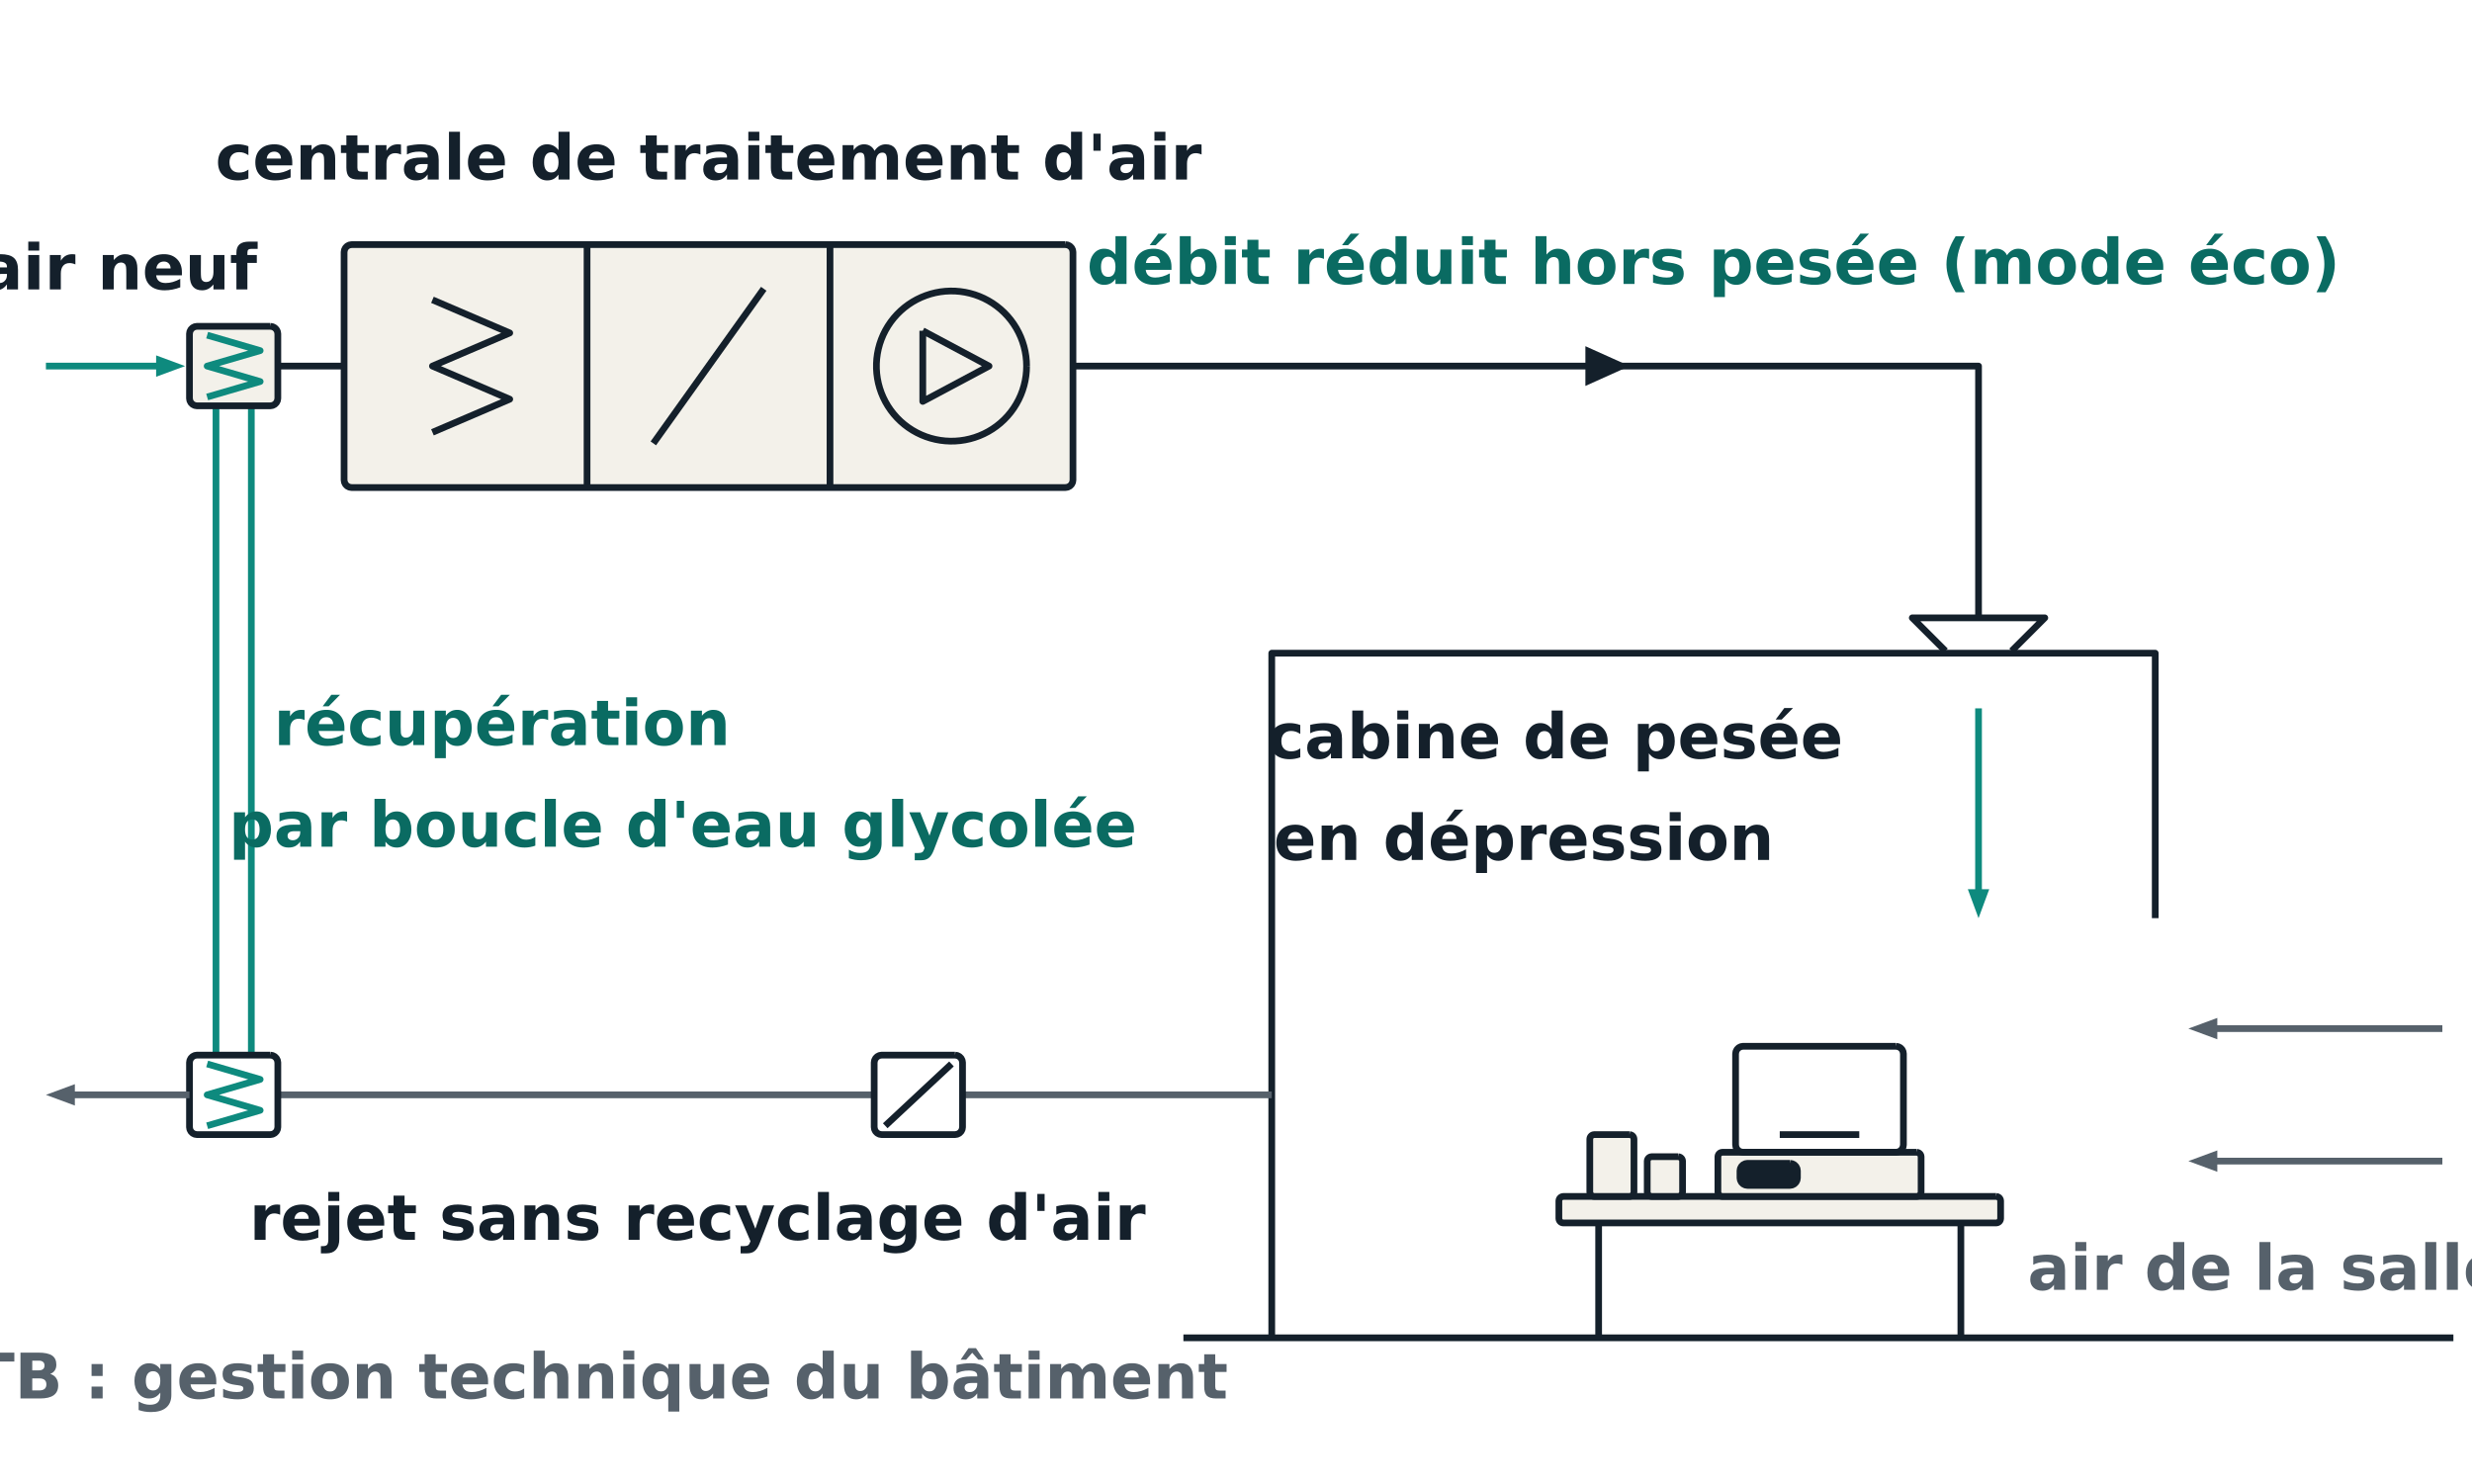
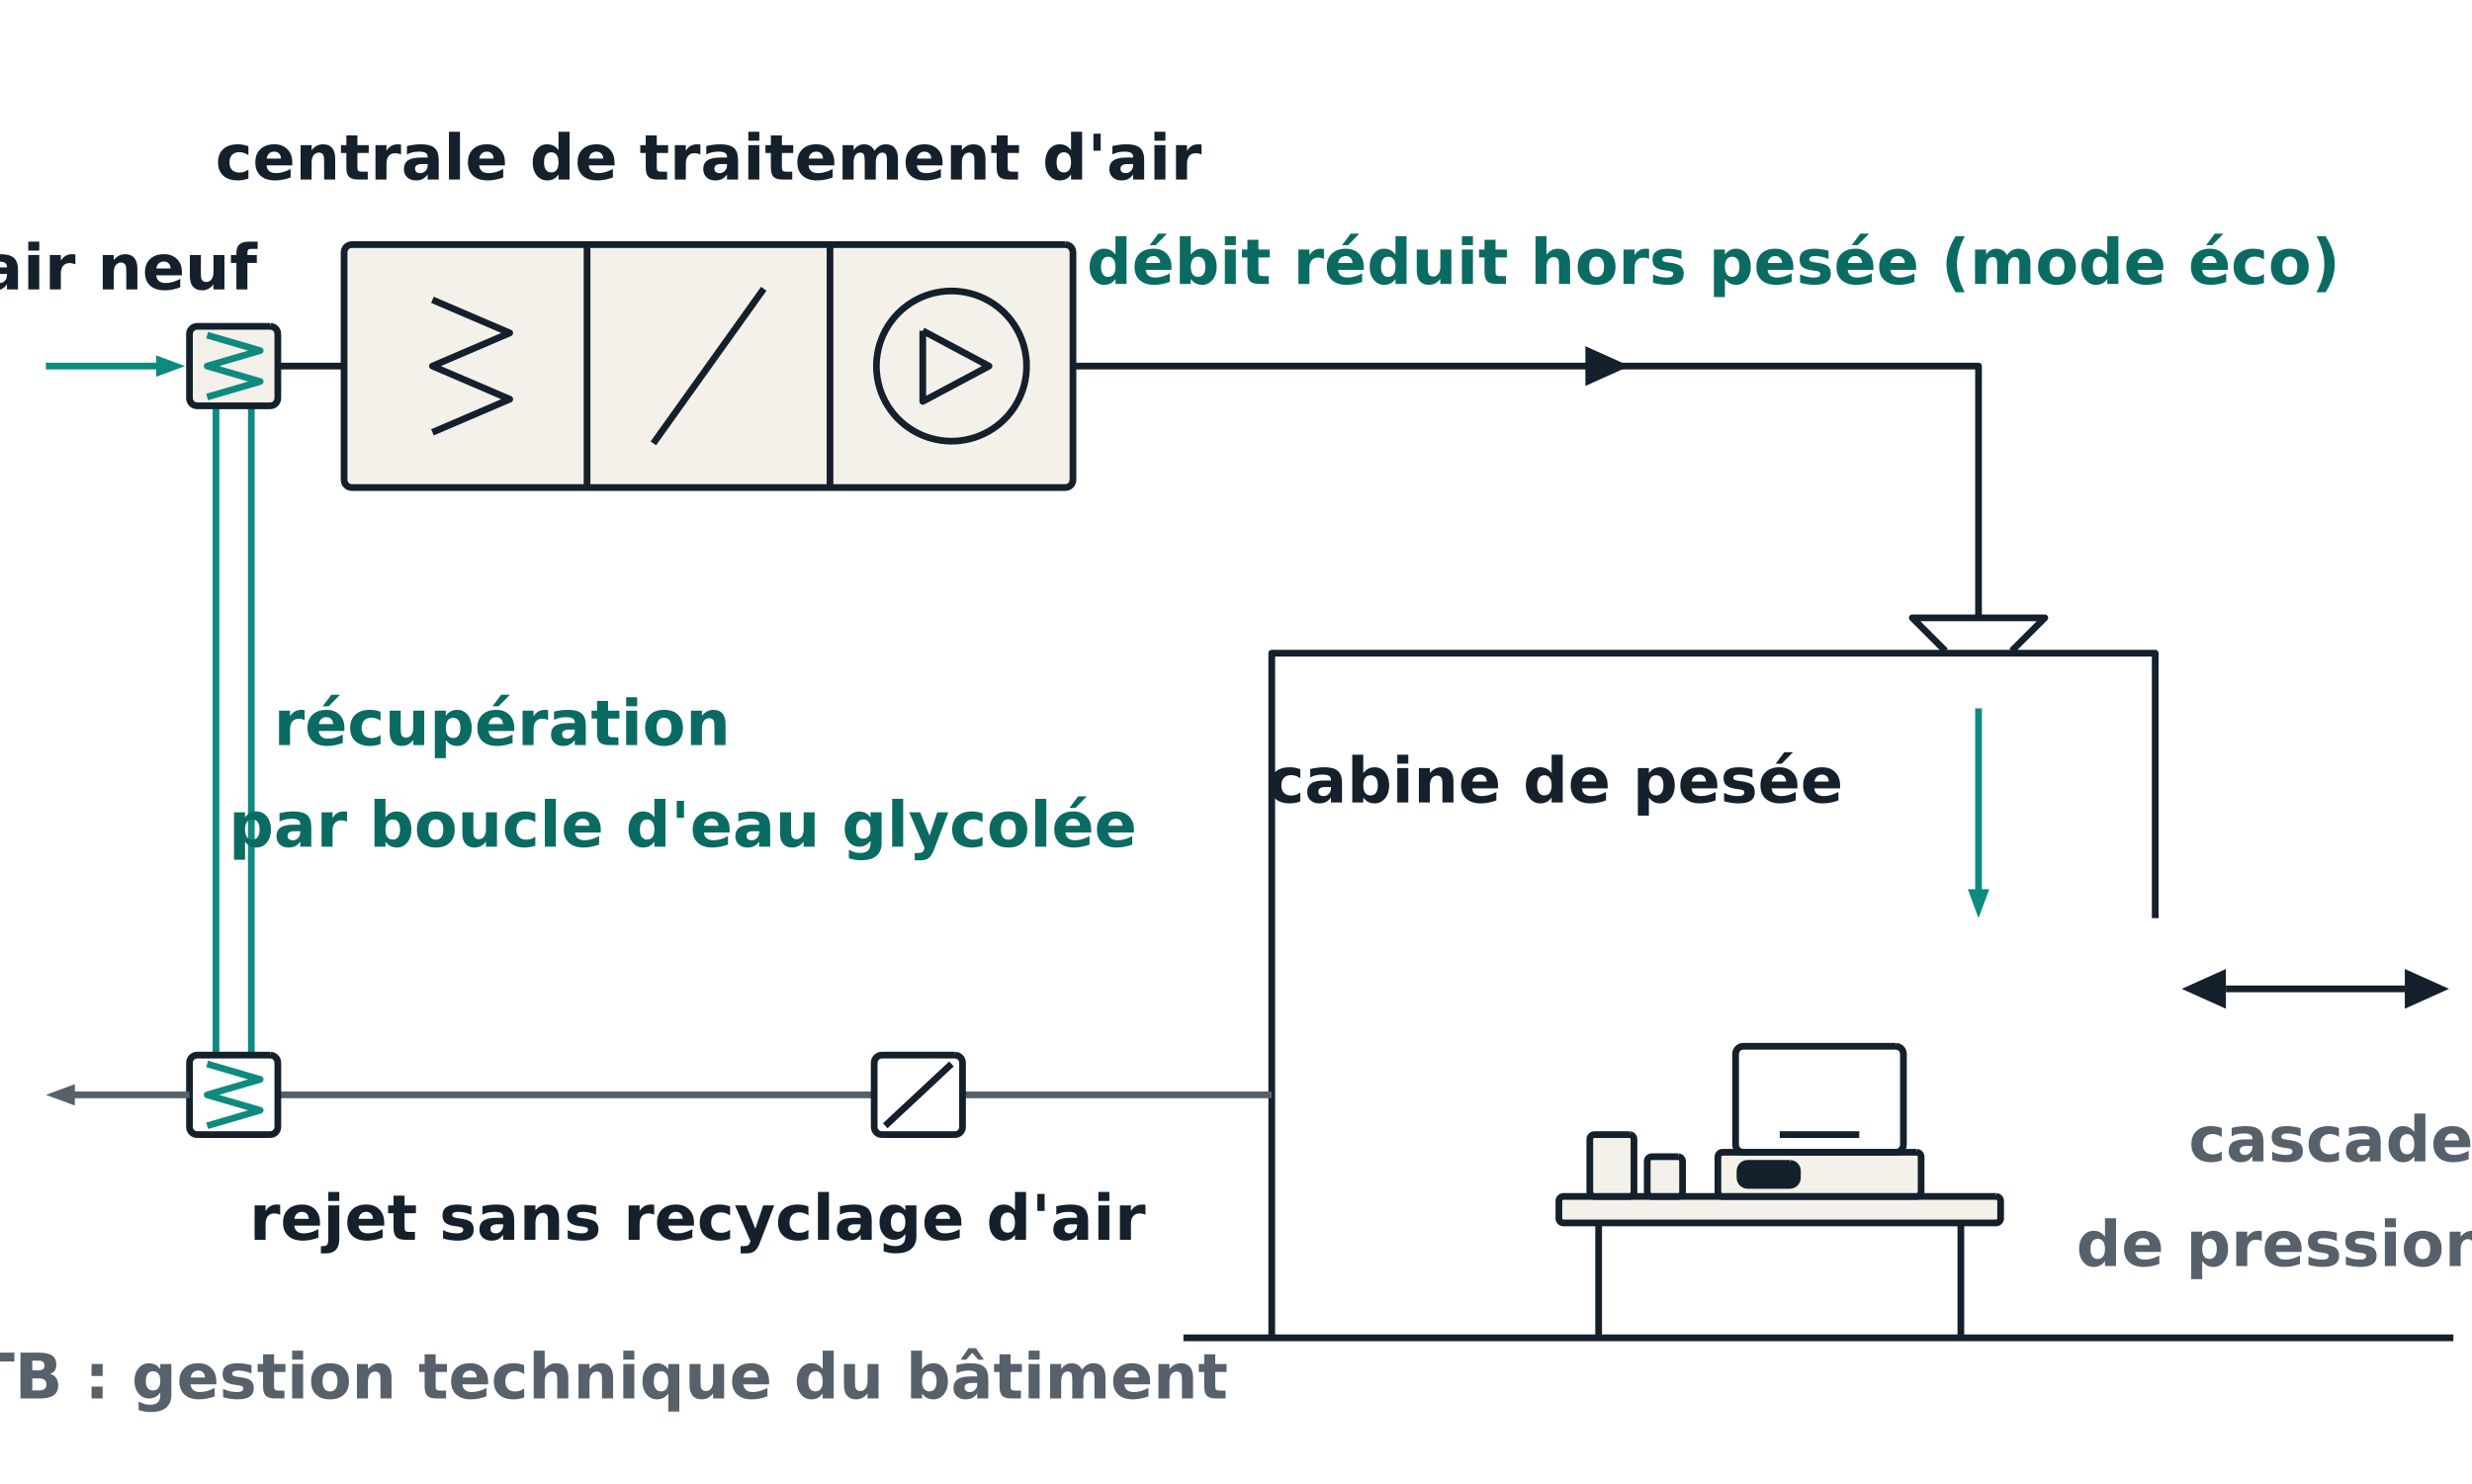
- <svg xmlns="http://www.w3.org/2000/svg" viewBox="0 0 1100 660" class="tf-figure" width="1100" height="660" style="aspect-ratio: 1100 / 660" data-viewbox="0 0 1100 660" data-min-text="28" data-slot="1100x660" preserveAspectRatio="xMinYMin meet" role="img" aria-label="Schéma de principe : l'air neuf passe par une batterie de récupération puis par la centrale de traitement d'air, qui le souffle par le haut dans la cabine de pesée. En mode éco, le débit est réduit hors pesée. La cabine est en dépression et l'air de la salle entre par sa façade ouverte. L'air extrait est filtré, passe par la seconde batterie de la boucle d'eau glycolée puis est rejeté dehors sans recyclage.">
+ <svg xmlns="http://www.w3.org/2000/svg" viewBox="0 0 1100 660" class="tf-figure" width="1100" height="660" style="aspect-ratio: 1100 / 660" data-viewbox="0 0 1100 660" data-min-text="28" data-slot="1100x660" preserveAspectRatio="xMinYMin meet" role="img" aria-label="Schéma de principe : l'air neuf passe par une batterie de récupération puis par la centrale de traitement d'air, qui le souffle par le haut dans la cabine de pesée. En mode éco, le débit est réduit hors pesée. Une cascade de pression est maintenue entre la cabine et la salle. L'air extrait est filtré, passe par la seconde batterie de la boucle d'eau glycolée puis est rejeté dehors sans recyclage.">
  <defs>
    <style type="text/css">.tf-figure *{stroke-linejoin: round; stroke-linecap: butt}</style>
  </defs>
  <g id="tf-ahu-booth-figure_1">
    <g id="tf-ahu-booth-patch_1">
      <path d="M 0 660  L 1100 660  L 1100 0  L 0 0  L 0 660  z " style="fill: none; opacity: 0" />
    </g>
    <g id="tf-ahu-booth-axes_1">
      <g id="tf-ahu-booth-tf-line--0" class="tf-line">
        <path d="M 123.631 162.918  L 153.116 162.918  " clip-path="url(#tf-ahu-booth-peeeca20f9a)" style="fill: none; stroke: var(--ink, #14202B); stroke-width: 2.987" />
      </g>
      <g id="tf-ahu-booth-tf-polyline--1" class="tf-polyline">
        <path d="M 477.452 162.918  L 880.416 162.918  L 880.416 274.961  " clip-path="url(#tf-ahu-booth-peeeca20f9a)" style="fill: none; stroke: var(--ink, #14202B); stroke-width: 2.987" />
      </g>
      <g id="tf-ahu-booth-tf-polyline--2" class="tf-polyline">
        <path d="M 865.673 289.704  L 850.931 274.961  L 909.901 274.961  L 895.158 289.704  " clip-path="url(#tf-ahu-booth-peeeca20f9a)" style="fill: none; stroke: var(--ink, #14202B); stroke-width: 2.987" />
      </g>
      <g id="tf-ahu-booth-tf-polyline--3" class="tf-polyline">
        <path d="M 959.043 408.627  L 959.043 290.687  L 565.908 290.687  L 565.908 595.366  " clip-path="url(#tf-ahu-booth-peeeca20f9a)" style="fill: none; stroke: var(--ink, #14202B); stroke-width: 2.987" />
      </g>
      <g id="tf-ahu-booth-tf-line--4" class="tf-line">
        <path d="M 526.594 595.366  L 1091.726 595.366  " clip-path="url(#tf-ahu-booth-peeeca20f9a)" style="fill: none; stroke: var(--ink, #14202B); stroke-width: 2.987" />
      </g>
      <g id="tf-ahu-booth-tf-line--5" class="tf-line">
        <path d="M 711.368 595.366  L 711.368 544.259  " clip-path="url(#tf-ahu-booth-peeeca20f9a)" style="fill: none; stroke: var(--ink, #14202B); stroke-width: 2.987" />
      </g>
      <g id="tf-ahu-booth-tf-line--6" class="tf-line">
        <path d="M 872.553 595.366  L 872.553 544.259  " clip-path="url(#tf-ahu-booth-peeeca20f9a)" style="fill: none; stroke: var(--ink, #14202B); stroke-width: 2.987" />
      </g>
      <g id="tf-ahu-booth-tf-line--7" class="tf-line">
        <path d="M 791.96 504.945  L 827.343 504.945  " clip-path="url(#tf-ahu-booth-peeeca20f9a)" style="fill: none; stroke: var(--ink, #14202B); stroke-width: 2.987" />
      </g>
      <g id="tf-ahu-booth-tf-line--8" class="tf-line">
        <path d="M 565.908 487.254  L 428.311 487.254  " clip-path="url(#tf-ahu-booth-peeeca20f9a)" style="fill: none; stroke: var(--muted, #56616B); stroke-width: 2.987" />
      </g>
      <g id="tf-ahu-booth-tf-line--9" class="tf-line">
        <path d="M 388.997 487.254  L 123.631 487.254  " clip-path="url(#tf-ahu-booth-peeeca20f9a)" style="fill: none; stroke: var(--muted, #56616B); stroke-width: 2.987" />
      </g>
      <g id="tf-ahu-booth-tf-line--10" class="tf-line">
        <path d="M 96.112 180.609  L 96.112 469.563  " clip-path="url(#tf-ahu-booth-peeeca20f9a)" style="fill: none; stroke: var(--accent, #0E8A7E); stroke-width: 2.987" />
      </g>
      <g id="tf-ahu-booth-tf-line--11" class="tf-line">
        <path d="M 111.837 180.609  L 111.837 469.563  " clip-path="url(#tf-ahu-booth-peeeca20f9a)" style="fill: none; stroke: var(--accent, #0E8A7E); stroke-width: 2.987" />
      </g>
-       <g id="tf-ahu-booth-tf-box--12" class="tf-box">
+       <g id="tf-ahu-booth-tf-line--12" class="tf-line">
+         <path d="M 990.494 440.078  L 1070.103 440.078  " clip-path="url(#tf-ahu-booth-peeeca20f9a)" style="fill: none; stroke: var(--ink, #14202B); stroke-width: 2.987" />
+       </g>
+       <g id="tf-ahu-booth-tf-box--13" class="tf-box">
        <path d="M 120.271 145.227  L 121.309 145.391  L 122.246 145.868  L 122.989 146.612  L 123.467 147.548  L 123.631 148.587  L 123.631 177.249  L 123.467 178.287  L 122.989 179.224  L 122.246 179.967  L 121.309 180.444  L 120.271 180.609  L 87.678 180.609  L 86.639 180.444  L 85.703 179.967  L 84.959 179.224  L 84.482 178.287  L 84.318 177.249  L 84.318 148.587  L 84.482 147.548  L 84.959 146.612  L 85.703 145.868  L 86.639 145.391  L 87.678 145.227  z " clip-path="url(#tf-ahu-booth-peeeca20f9a)" style="fill: var(--slide-bg, #F3F1EA)" />
      </g>
-       <g id="tf-ahu-booth-tf-box--13" class="tf-box">
+       <g id="tf-ahu-booth-tf-box--14" class="tf-box">
        <path d="M 120.271 145.227  L 121.309 145.391  L 122.246 145.868  L 122.989 146.612  L 123.467 147.548  L 123.631 148.587  L 123.631 177.249  L 123.467 178.287  L 122.989 179.224  L 122.246 179.967  L 121.309 180.444  L 120.271 180.609  L 87.678 180.609  L 86.639 180.444  L 85.703 179.967  L 84.959 179.224  L 84.482 178.287  L 84.318 177.249  L 84.318 148.587  L 84.482 147.548  L 84.959 146.612  L 85.703 145.868  L 86.639 145.391  L 87.678 145.227  L 120.271 145.227  " clip-path="url(#tf-ahu-booth-peeeca20f9a)" style="fill: none; stroke: var(--ink, #14202B); stroke-width: 2.987" />
      </g>
-       <g id="tf-ahu-booth-tf-box--14" class="tf-box">
+       <g id="tf-ahu-booth-tf-box--15" class="tf-box">
        <path d="M 474.092 108.862  L 475.131 109.026  L 476.067 109.503  L 476.811 110.247  L 477.288 111.183  L 477.452 112.222  L 477.452 213.614  L 477.288 214.652  L 476.811 215.589  L 476.067 216.332  L 475.131 216.809  L 474.092 216.974  L 156.476 216.974  L 155.438 216.809  L 154.501 216.332  L 153.758 215.589  L 153.281 214.652  L 153.116 213.614  L 153.116 112.222  L 153.281 111.183  L 153.758 110.247  L 154.501 109.503  L 155.438 109.026  L 156.476 108.862  z " clip-path="url(#tf-ahu-booth-peeeca20f9a)" style="fill: var(--slide-bg, #F3F1EA)" />
      </g>
-       <g id="tf-ahu-booth-tf-box--15" class="tf-box">
+       <g id="tf-ahu-booth-tf-box--16" class="tf-box">
        <path d="M 474.092 108.862  L 475.131 109.026  L 476.067 109.503  L 476.811 110.247  L 477.288 111.183  L 477.452 112.222  L 477.452 213.614  L 477.288 214.652  L 476.811 215.589  L 476.067 216.332  L 475.131 216.809  L 474.092 216.974  L 156.476 216.974  L 155.438 216.809  L 154.501 216.332  L 153.758 215.589  L 153.281 214.652  L 153.116 213.614  L 153.116 112.222  L 153.281 111.183  L 153.758 110.247  L 154.501 109.503  L 155.438 109.026  L 156.476 108.862  L 474.092 108.862  " clip-path="url(#tf-ahu-booth-peeeca20f9a)" style="fill: none; stroke: var(--ink, #14202B); stroke-width: 2.987" />
      </g>
-       <g id="tf-ahu-booth-tf-box--16" class="tf-box">
+       <g id="tf-ahu-booth-tf-box--17" class="tf-box">
        <path d="M 888.244 532.464  L 888.862 532.562  L 889.42 532.846  L 889.862 533.289  L 890.146 533.846  L 890.244 534.464  L 890.244 542.259  L 890.146 542.877  L 889.862 543.434  L 889.42 543.877  L 888.862 544.161  L 888.244 544.259  L 695.677 544.259  L 695.059 544.161  L 694.501 543.877  L 694.059 543.434  L 693.775 542.877  L 693.677 542.259  L 693.677 534.464  L 693.775 533.846  L 694.059 533.289  L 694.501 532.846  L 695.059 532.562  L 695.677 532.464  z " clip-path="url(#tf-ahu-booth-peeeca20f9a)" style="fill: var(--slide-bg, #F3F1EA)" />
      </g>
-       <g id="tf-ahu-booth-tf-box--17" class="tf-box">
+       <g id="tf-ahu-booth-tf-box--18" class="tf-box">
        <path d="M 888.244 532.464  L 888.862 532.562  L 889.42 532.846  L 889.862 533.289  L 890.146 533.846  L 890.244 534.464  L 890.244 542.259  L 890.146 542.877  L 889.862 543.434  L 889.42 543.877  L 888.862 544.161  L 888.244 544.259  L 695.677 544.259  L 695.059 544.161  L 694.501 543.877  L 694.059 543.434  L 693.775 542.877  L 693.677 542.259  L 693.677 534.464  L 693.775 533.846  L 694.059 533.289  L 694.501 532.846  L 695.059 532.562  L 695.677 532.464  L 888.244 532.464  " clip-path="url(#tf-ahu-booth-peeeca20f9a)" style="fill: none; stroke: var(--ink, #14202B); stroke-width: 2.987" />
      </g>
-       <g id="tf-ahu-booth-tf-box--18" class="tf-box">
+       <g id="tf-ahu-booth-tf-box--19" class="tf-box">
        <path d="M 852.862 512.808  L 853.48 512.906  L 854.038 513.19  L 854.48 513.632  L 854.764 514.19  L 854.862 514.808  L 854.862 530.464  L 854.764 531.083  L 854.48 531.64  L 854.038 532.083  L 853.48 532.367  L 852.862 532.464  L 766.441 532.464  L 765.823 532.367  L 765.265 532.083  L 764.823 531.64  L 764.539 531.083  L 764.441 530.464  L 764.441 514.808  L 764.539 514.19  L 764.823 513.632  L 765.265 513.19  L 765.823 512.906  L 766.441 512.808  z " clip-path="url(#tf-ahu-booth-peeeca20f9a)" style="fill: var(--slide-bg, #F3F1EA)" />
      </g>
-       <g id="tf-ahu-booth-tf-box--19" class="tf-box">
+       <g id="tf-ahu-booth-tf-box--20" class="tf-box">
        <path d="M 852.862 512.808  L 853.48 512.906  L 854.038 513.19  L 854.48 513.632  L 854.764 514.19  L 854.862 514.808  L 854.862 530.464  L 854.764 531.083  L 854.48 531.64  L 854.038 532.083  L 853.48 532.367  L 852.862 532.464  L 766.441 532.464  L 765.823 532.367  L 765.265 532.083  L 764.823 531.64  L 764.539 531.083  L 764.441 530.464  L 764.441 514.808  L 764.539 514.19  L 764.823 513.632  L 765.265 513.19  L 765.823 512.906  L 766.441 512.808  L 852.862 512.808  " clip-path="url(#tf-ahu-booth-peeeca20f9a)" style="fill: none; stroke: var(--ink, #14202B); stroke-width: 2.987" />
      </g>
-       <g id="tf-ahu-booth-tf-box--20" class="tf-box">
+       <g id="tf-ahu-booth-tf-box--21" class="tf-box">
        <path d="M 843.639 465.632  L 844.678 465.796  L 845.614 466.273  L 846.358 467.017  L 846.835 467.953  L 846.999 468.992  L 846.999 509.448  L 846.835 510.486  L 846.358 511.423  L 845.614 512.166  L 844.678 512.643  L 843.639 512.808  L 775.664 512.808  L 774.625 512.643  L 773.689 512.166  L 772.945 511.423  L 772.468 510.486  L 772.304 509.448  L 772.304 468.992  L 772.468 467.953  L 772.945 467.017  L 773.689 466.273  L 774.625 465.796  L 775.664 465.632  L 843.639 465.632  " clip-path="url(#tf-ahu-booth-peeeca20f9a)" style="fill: none; stroke: var(--ink, #14202B); stroke-width: 2.987" />
      </g>
-       <g id="tf-ahu-booth-tf-box--21" class="tf-box">
+       <g id="tf-ahu-booth-tf-box--22" class="tf-box">
        <path d="M 725.093 504.945  L 725.711 505.043  L 726.269 505.327  L 726.711 505.769  L 726.995 506.327  L 727.093 506.945  L 727.093 530.464  L 726.995 531.083  L 726.711 531.64  L 726.269 532.083  L 725.711 532.367  L 725.093 532.464  L 709.436 532.464  L 708.818 532.367  L 708.261 532.083  L 707.818 531.64  L 707.534 531.083  L 707.436 530.464  L 707.436 506.945  L 707.534 506.327  L 707.818 505.769  L 708.261 505.327  L 708.818 505.043  L 709.436 504.945  z " clip-path="url(#tf-ahu-booth-peeeca20f9a)" style="fill: var(--slide-bg, #F3F1EA)" />
      </g>
-       <g id="tf-ahu-booth-tf-box--22" class="tf-box">
+       <g id="tf-ahu-booth-tf-box--23" class="tf-box">
        <path d="M 725.093 504.945  L 725.711 505.043  L 726.269 505.327  L 726.711 505.769  L 726.995 506.327  L 727.093 506.945  L 727.093 530.464  L 726.995 531.083  L 726.711 531.64  L 726.269 532.083  L 725.711 532.367  L 725.093 532.464  L 709.436 532.464  L 708.818 532.367  L 708.261 532.083  L 707.818 531.64  L 707.534 531.083  L 707.436 530.464  L 707.436 506.945  L 707.534 506.327  L 707.818 505.769  L 708.261 505.327  L 708.818 505.043  L 709.436 504.945  L 725.093 504.945  " clip-path="url(#tf-ahu-booth-peeeca20f9a)" style="fill: none; stroke: var(--ink, #14202B); stroke-width: 2.987" />
      </g>
-       <g id="tf-ahu-booth-tf-box--23" class="tf-box">
+       <g id="tf-ahu-booth-tf-box--24" class="tf-box">
        <path d="M 746.716 514.773  L 747.334 514.871  L 747.891 515.155  L 748.334 515.598  L 748.618 516.155  L 748.716 516.773  L 748.716 530.464  L 748.618 531.083  L 748.334 531.64  L 747.891 532.083  L 747.334 532.367  L 746.716 532.464  L 734.99 532.464  L 734.372 532.367  L 733.815 532.083  L 733.372 531.64  L 733.088 531.083  L 732.99 530.464  L 732.99 516.773  L 733.088 516.155  L 733.372 515.598  L 733.815 515.155  L 734.372 514.871  L 734.99 514.773  z " clip-path="url(#tf-ahu-booth-peeeca20f9a)" style="fill: var(--slide-bg, #F3F1EA)" />
      </g>
-       <g id="tf-ahu-booth-tf-box--24" class="tf-box">
+       <g id="tf-ahu-booth-tf-box--25" class="tf-box">
        <path d="M 746.716 514.773  L 747.334 514.871  L 747.891 515.155  L 748.334 515.598  L 748.618 516.155  L 748.716 516.773  L 748.716 530.464  L 748.618 531.083  L 748.334 531.64  L 747.891 532.083  L 747.334 532.367  L 746.716 532.464  L 734.99 532.464  L 734.372 532.367  L 733.815 532.083  L 733.372 531.64  L 733.088 531.083  L 732.99 530.464  L 732.99 516.773  L 733.088 516.155  L 733.372 515.598  L 733.815 515.155  L 734.372 514.871  L 734.99 514.773  L 746.716 514.773  " clip-path="url(#tf-ahu-booth-peeeca20f9a)" style="fill: none; stroke: var(--ink, #14202B); stroke-width: 2.987" />
      </g>
-       <g id="tf-ahu-booth-tf-box--25" class="tf-box">
+       <g id="tf-ahu-booth-tf-box--26" class="tf-box">
        <path d="M 424.951 469.563  L 425.989 469.727  L 426.926 470.205  L 427.669 470.948  L 428.146 471.885  L 428.311 472.923  L 428.311 501.585  L 428.146 502.623  L 427.669 503.56  L 426.926 504.303  L 425.989 504.781  L 424.951 504.945  L 392.357 504.945  L 391.319 504.781  L 390.382 504.303  L 389.639 503.56  L 389.162 502.623  L 388.997 501.585  L 388.997 472.923  L 389.162 471.885  L 389.639 470.948  L 390.382 470.205  L 391.319 469.727  L 392.357 469.563  L 424.951 469.563  " clip-path="url(#tf-ahu-booth-peeeca20f9a)" style="fill: none; stroke: var(--ink, #14202B); stroke-width: 2.987" />
      </g>
-       <g id="tf-ahu-booth-tf-box--26" class="tf-box">
+       <g id="tf-ahu-booth-tf-box--27" class="tf-box">
        <path d="M 120.271 469.563  L 121.309 469.727  L 122.246 470.205  L 122.989 470.948  L 123.467 471.885  L 123.631 472.923  L 123.631 501.585  L 123.467 502.623  L 122.989 503.56  L 122.246 504.303  L 121.309 504.781  L 120.271 504.945  L 87.678 504.945  L 86.639 504.781  L 85.703 504.303  L 84.959 503.56  L 84.482 502.623  L 84.318 501.585  L 84.318 472.923  L 84.482 471.885  L 84.959 470.948  L 85.703 470.205  L 86.639 469.727  L 87.678 469.563  L 120.271 469.563  " clip-path="url(#tf-ahu-booth-peeeca20f9a)" style="fill: none; stroke: var(--ink, #14202B); stroke-width: 2.987" />
      </g>
-       <g id="tf-ahu-booth-tf-arrow--27" class="tf-arrow">
+       <g id="tf-ahu-booth-tf-arrow--28" class="tf-arrow">
        <path d="M 20.433 162.918  L 70.76 162.918  " clip-path="url(#tf-ahu-booth-peeeca20f9a)" style="fill: none; stroke: var(--accent, #0E8A7E); stroke-width: 2.987" />
      </g>
-       <g id="tf-ahu-booth-tf-arrow--28" class="tf-arrow">
+       <g id="tf-ahu-booth-tf-arrow--29" class="tf-arrow">
        <path d="M 880.416 315.257  L 880.416 397.035  " clip-path="url(#tf-ahu-booth-peeeca20f9a)" style="fill: none; stroke: var(--accent, #0E8A7E); stroke-width: 2.987" />
      </g>
-       <g id="tf-ahu-booth-tf-arrow--29" class="tf-arrow">
-         <path d="M 1086.812 457.769  L 985.377 457.769  " clip-path="url(#tf-ahu-booth-peeeca20f9a)" style="fill: none; stroke: var(--muted, #56616B); stroke-width: 2.987" />
-       </g>
      <g id="tf-ahu-booth-tf-arrow--30" class="tf-arrow">
-         <path d="M 1086.812 516.739  L 985.377 516.739  " clip-path="url(#tf-ahu-booth-peeeca20f9a)" style="fill: none; stroke: var(--muted, #56616B); stroke-width: 2.987" />
+         <path d="M 84.318 487.254  L 32.025 487.254  " clip-path="url(#tf-ahu-booth-peeeca20f9a)" style="fill: none; stroke: var(--muted, #56616B); stroke-width: 2.987" />
      </g>
      <g id="tf-ahu-booth-tf-arrow--31" class="tf-arrow">
-         <path d="M 84.318 487.254  L 32.025 487.254  " clip-path="url(#tf-ahu-booth-peeeca20f9a)" style="fill: none; stroke: var(--muted, #56616B); stroke-width: 2.987" />
+         <path d="M 82.352 162.918  L 69.472 158.158  L 69.472 167.678  z " clip-path="url(#tf-ahu-booth-peeeca20f9a)" style="fill: var(--accent, #0E8A7E)" />
      </g>
      <g id="tf-ahu-booth-tf-arrow--32" class="tf-arrow">
-         <path d="M 82.352 162.918  L 69.472 158.158  L 69.472 167.678  z " clip-path="url(#tf-ahu-booth-peeeca20f9a)" style="fill: var(--accent, #0E8A7E)" />
+         <path d="M 880.416 408.627  L 885.176 395.747  L 875.656 395.747  z " clip-path="url(#tf-ahu-booth-peeeca20f9a)" style="fill: var(--accent, #0E8A7E)" />
      </g>
      <g id="tf-ahu-booth-tf-arrow--33" class="tf-arrow">
-         <path d="M 880.416 408.627  L 885.176 395.747  L 875.656 395.747  z " clip-path="url(#tf-ahu-booth-peeeca20f9a)" style="fill: var(--accent, #0E8A7E)" />
-       </g>
-       <g id="tf-ahu-booth-tf-arrow--34" class="tf-arrow">
-         <path d="M 973.785 457.769  L 986.665 462.529  L 986.665 453.009  z " clip-path="url(#tf-ahu-booth-peeeca20f9a)" style="fill: var(--muted, #56616B)" />
-       </g>
-       <g id="tf-ahu-booth-tf-arrow--35" class="tf-arrow">
-         <path d="M 973.785 516.739  L 986.665 521.499  L 986.665 511.979  z " clip-path="url(#tf-ahu-booth-peeeca20f9a)" style="fill: var(--muted, #56616B)" />
-       </g>
-       <g id="tf-ahu-booth-tf-arrow--36" class="tf-arrow">
        <path d="M 20.433 487.254  L 33.313 492.014  L 33.313 482.494  z " clip-path="url(#tf-ahu-booth-peeeca20f9a)" style="fill: var(--muted, #56616B)" />
      </g>
-       <g id="tf-ahu-booth-tf-polyline--37" class="tf-polyline">
+       <g id="tf-ahu-booth-tf-polyline--34" class="tf-polyline">
        <path d="M 92.18 149.158  L 115.768 156.038  L 92.18 162.918  L 115.768 169.798  L 92.18 176.677  " clip-path="url(#tf-ahu-booth-peeeca20f9a)" style="fill: none; stroke: var(--accent, #0E8A7E); stroke-width: 2.987" />
      </g>
-       <g id="tf-ahu-booth-tf-line--38" class="tf-line">
+       <g id="tf-ahu-booth-tf-line--35" class="tf-line">
        <path d="M 261.228 216.974  L 261.228 108.862  " clip-path="url(#tf-ahu-booth-peeeca20f9a)" style="fill: none; stroke: var(--ink, #14202B); stroke-width: 2.987" />
      </g>
-       <g id="tf-ahu-booth-tf-line--39" class="tf-line">
+       <g id="tf-ahu-booth-tf-line--36" class="tf-line">
        <path d="M 369.34 216.974  L 369.34 108.862  " clip-path="url(#tf-ahu-booth-peeeca20f9a)" style="fill: none; stroke: var(--ink, #14202B); stroke-width: 2.987" />
      </g>
-       <g id="tf-ahu-booth-tf-polyline--40" class="tf-polyline">
+       <g id="tf-ahu-booth-tf-polyline--37" class="tf-polyline">
        <path d="M 192.43 133.433  L 226.829 148.175  L 192.43 162.918  L 226.829 177.66  L 192.43 192.403  " clip-path="url(#tf-ahu-booth-peeeca20f9a)" style="fill: none; stroke: var(--ink, #14202B); stroke-width: 2.987" />
      </g>
-       <g id="tf-ahu-booth-tf-line--41" class="tf-line">
+       <g id="tf-ahu-booth-tf-line--38" class="tf-line">
        <path d="M 290.713 197.317  L 339.855 128.518  " clip-path="url(#tf-ahu-booth-peeeca20f9a)" style="fill: none; stroke: var(--ink, #14202B); stroke-width: 2.987" />
      </g>
-       <g id="tf-ahu-booth-tf-line--42" class="tf-line">
+       <g id="tf-ahu-booth-tf-line--39" class="tf-line">
        <path d="M 393.911 501.014  L 423.396 473.494  " clip-path="url(#tf-ahu-booth-peeeca20f9a)" style="fill: none; stroke: var(--ink, #14202B); stroke-width: 2.987" />
      </g>
-       <g id="tf-ahu-booth-tf-polyline--43" class="tf-polyline">
+       <g id="tf-ahu-booth-tf-polyline--40" class="tf-polyline">
        <path d="M 92.18 473.494  L 115.768 480.374  L 92.18 487.254  L 115.768 494.134  L 92.18 501.014  " clip-path="url(#tf-ahu-booth-peeeca20f9a)" style="fill: none; stroke: var(--accent, #0E8A7E); stroke-width: 2.987" />
      </g>
-       <g id="tf-ahu-booth-tf-circle--44" class="tf-circle">
+       <g id="tf-ahu-booth-tf-circle--41" class="tf-circle">
        <path d="M 456.813 162.918  L 456.74 160.709  L 456.521 158.51  L 456.157 156.331  L 455.65 154.18  L 455.002 152.067  L 454.216 150.002  L 453.295 147.994  L 452.243 146.05  L 451.066 144.181  L 449.767 142.393  L 448.353 140.695  L 446.829 139.094  L 445.204 137.597  L 443.482 136.212  L 441.674 134.943  L 439.785 133.796  L 437.824 132.776  L 435.801 131.889  L 433.723 131.137  L 431.6 130.524  L 429.441 130.052  L 427.256 129.725  L 425.053 129.542  L 422.844 129.506  L 420.637 129.615  L 418.442 129.871  L 416.269 130.27  L 414.127 130.813  L 412.025 131.496  L 409.973 132.316  L 407.98 133.27  L 406.054 134.354  L 404.204 135.562  L 402.438 136.89  L 400.764 138.332  L 399.189 139.882  L 397.719 141.532  L 396.362 143.276  L 395.123 145.106  L 394.008 147.013  L 393.021 148.99  L 392.167 151.028  L 391.449 153.118  L 390.871 155.251  L 390.436 157.417  L 390.144 159.608  L 389.998 161.813  L 389.998 164.023  L 390.144 166.227  L 390.436 168.418  L 390.871 170.584  L 391.449 172.717  L 392.167 174.807  L 393.021 176.845  L 394.008 178.822  L 395.123 180.73  L 396.362 182.559  L 397.719 184.303  L 399.189 185.953  L 400.764 187.503  L 402.438 188.945  L 404.204 190.273  L 406.054 191.482  L 407.98 192.566  L 409.973 193.52  L 412.025 194.34  L 414.127 195.023  L 416.269 195.565  L 418.442 195.965  L 420.637 196.22  L 422.844 196.33  L 425.053 196.293  L 427.256 196.111  L 429.441 195.783  L 431.6 195.312  L 433.723 194.699  L 435.801 193.947  L 437.824 193.059  L 439.785 192.04  L 441.674 190.893  L 443.482 189.624  L 445.204 188.238  L 446.829 186.741  L 448.353 185.14  L 449.767 183.442  L 451.066 181.655  L 452.243 179.785  L 453.295 177.842  L 454.216 175.833  L 455.002 173.768  L 455.65 171.655  L 456.157 169.505  L 456.521 167.325  L 456.74 165.126  z " clip-path="url(#tf-ahu-booth-peeeca20f9a)" style="fill: var(--slide-bg, #F3F1EA)" />
      </g>
-       <g id="tf-ahu-booth-tf-circle--45" class="tf-circle">
+       <g id="tf-ahu-booth-tf-circle--42" class="tf-circle">
        <path d="M 456.813 162.918  L 456.74 160.709  L 456.521 158.51  L 456.157 156.331  L 455.65 154.18  L 455.002 152.067  L 454.216 150.002  L 453.295 147.994  L 452.243 146.05  L 451.066 144.181  L 449.767 142.393  L 448.353 140.695  L 446.829 139.094  L 445.204 137.597  L 443.482 136.212  L 441.674 134.943  L 439.785 133.796  L 437.824 132.776  L 435.801 131.889  L 433.723 131.137  L 431.6 130.524  L 429.441 130.052  L 427.256 129.725  L 425.053 129.542  L 422.844 129.506  L 420.637 129.615  L 418.442 129.871  L 416.269 130.27  L 414.127 130.813  L 412.025 131.496  L 409.973 132.316  L 407.98 133.27  L 406.054 134.354  L 404.204 135.562  L 402.438 136.89  L 400.764 138.332  L 399.189 139.882  L 397.719 141.532  L 396.362 143.276  L 395.123 145.106  L 394.008 147.013  L 393.021 148.99  L 392.167 151.028  L 391.449 153.118  L 390.871 155.251  L 390.436 157.417  L 390.144 159.608  L 389.998 161.813  L 389.998 164.023  L 390.144 166.227  L 390.436 168.418  L 390.871 170.584  L 391.449 172.717  L 392.167 174.807  L 393.021 176.845  L 394.008 178.822  L 395.123 180.73  L 396.362 182.559  L 397.719 184.303  L 399.189 185.953  L 400.764 187.503  L 402.438 188.945  L 404.204 190.273  L 406.054 191.482  L 407.98 192.566  L 409.973 193.52  L 412.025 194.34  L 414.127 195.023  L 416.269 195.565  L 418.442 195.965  L 420.637 196.22  L 422.844 196.33  L 425.053 196.293  L 427.256 196.111  L 429.441 195.783  L 431.6 195.312  L 433.723 194.699  L 435.801 193.947  L 437.824 193.059  L 439.785 192.04  L 441.674 190.893  L 443.482 189.624  L 445.204 188.238  L 446.829 186.741  L 448.353 185.14  L 449.767 183.442  L 451.066 181.655  L 452.243 179.785  L 453.295 177.842  L 454.216 175.833  L 455.002 173.768  L 455.65 171.655  L 456.157 169.505  L 456.521 167.325  L 456.74 165.126  L 456.813 162.918  " clip-path="url(#tf-ahu-booth-peeeca20f9a)" style="fill: none; stroke: var(--ink, #14202B); stroke-width: 2.987" />
      </g>
-       <g id="tf-ahu-booth-tf-polygon--46" class="tf-polygon">
+       <g id="tf-ahu-booth-tf-polygon--43" class="tf-polygon">
        <path d="M 410.62 147.192  L 410.62 178.643  L 440.105 162.918  L 410.62 147.192  " clip-path="url(#tf-ahu-booth-peeeca20f9a)" style="fill: none; stroke: var(--ink, #14202B); stroke-width: 2.987" />
      </g>
-       <g id="tf-ahu-booth-tf-polygon--47" class="tf-polygon">
+       <g id="tf-ahu-booth-tf-polygon--44" class="tf-polygon">
        <path d="M 705.471 154.072  L 705.471 171.763  L 725.127 162.918  z " clip-path="url(#tf-ahu-booth-peeeca20f9a)" style="fill: var(--ink, #14202B)" />
      </g>
-       <g id="tf-ahu-booth-tf-box--48" class="tf-box">
+       <g id="tf-ahu-booth-tf-box--45" class="tf-box">
        <path d="M 796.463 517.722  L 797.501 517.886  L 798.438 518.364  L 799.181 519.107  L 799.659 520.044  L 799.823 521.082  L 799.823 524.19  L 799.659 525.229  L 799.181 526.165  L 798.438 526.909  L 797.501 527.386  L 796.463 527.55  L 777.629 527.55  L 776.591 527.386  L 775.654 526.909  L 774.911 526.165  L 774.434 525.229  L 774.269 524.19  L 774.269 521.082  L 774.434 520.044  L 774.911 519.107  L 775.654 518.364  L 776.591 517.886  L 777.629 517.722  z " clip-path="url(#tf-ahu-booth-peeeca20f9a)" style="fill: var(--ink, #14202B)" />
      </g>
-       <g id="tf-ahu-booth-tf-box--49" class="tf-box">
+       <g id="tf-ahu-booth-tf-box--46" class="tf-box">
        <path d="M 796.463 517.722  L 797.501 517.886  L 798.438 518.364  L 799.181 519.107  L 799.659 520.044  L 799.823 521.082  L 799.823 524.19  L 799.659 525.229  L 799.181 526.165  L 798.438 526.909  L 797.501 527.386  L 796.463 527.55  L 777.629 527.55  L 776.591 527.386  L 775.654 526.909  L 774.911 526.165  L 774.434 525.229  L 774.269 524.19  L 774.269 521.082  L 774.434 520.044  L 774.911 519.107  L 775.654 518.364  L 776.591 517.886  L 777.629 517.722  L 796.463 517.722  " clip-path="url(#tf-ahu-booth-peeeca20f9a)" style="fill: none; stroke: var(--ink, #14202B); stroke-width: 2.987" />
      </g>
-       <g id="tf-ahu-booth-tf-label--50" class="tf-label tf-ink">
+       <g id="tf-ahu-booth-tf-polygon--47" class="tf-polygon">
+         <path d="M 970.837 440.078  L 990.494 431.232  L 990.494 448.923  z " clip-path="url(#tf-ahu-booth-peeeca20f9a)" style="fill: var(--ink, #14202B)" />
+       </g>
+       <g id="tf-ahu-booth-tf-polygon--48" class="tf-polygon">
+         <path d="M 1089.76 440.078  L 1070.103 431.232  L 1070.103 448.923  z " clip-path="url(#tf-ahu-booth-peeeca20f9a)" style="fill: var(--ink, #14202B)" />
+       </g>
+       <g id="tf-ahu-booth-tf-label--49" class="tf-label tf-ink">
        <text style="font-weight: 600; font-size: 28px; font-family: 'Instrument Sans', 'DejaVu Sans'; text-anchor: middle; fill: var(--ink, #14202B)" x="52.867" y="128.812" transform="rotate(-0 52.86677 128.8115)">air neuf</text>
      </g>
-       <g id="tf-ahu-booth-tf-label--51" class="tf-label tf-ink">
+       <g id="tf-ahu-booth-tf-label--50" class="tf-label tf-ink">
        <text style="font-weight: 600; font-size: 28px; font-family: 'Instrument Sans', 'DejaVu Sans'; text-anchor: middle; fill: var(--ink, #14202B)" x="315.284" y="79.908" transform="rotate(-0 315.2843 79.90811)">centrale de traitement d'air</text>
      </g>
-       <g id="tf-ahu-booth-tf-label--52" class="tf-label tf-ink">
+       <g id="tf-ahu-booth-tf-label--51" class="tf-label tf-ink">
        <text style="font-weight: 600; font-size: 28px; font-family: 'Instrument Sans', 'DejaVu Sans'; text-anchor: middle; fill: var(--accent-text, #0A6B62)" x="762.475" y="126.377" transform="rotate(-0 762.4753 126.3769)">débit réduit hors pesée (mode éco)</text>
      </g>
-       <g id="tf-ahu-booth-tf-label--53" class="tf-label tf-ink">
+       <g id="tf-ahu-booth-tf-label--52" class="tf-label tf-ink">
        <text style="font-weight: 600; font-size: 28px; font-family: 'Instrument Sans', 'DejaVu Sans'; text-anchor: middle; fill: var(--accent-text, #0A6B62)" x="223.42" y="331.593" transform="rotate(-0 223.4205 331.593)">récupération</text>
      </g>
-       <g id="tf-ahu-booth-tf-label--54" class="tf-label tf-ink">
+       <g id="tf-ahu-booth-tf-label--53" class="tf-label tf-ink">
        <text style="font-weight: 600; font-size: 28px; font-family: 'Instrument Sans', 'DejaVu Sans'; text-anchor: middle; fill: var(--accent-text, #0A6B62)" x="303.85" y="376.803" transform="rotate(-0 303.8502 376.8035)">par boucle d'eau glycolée</text>
      </g>
-       <g id="tf-ahu-booth-tf-label--55" class="tf-label tf-ink">
+       <g id="tf-ahu-booth-tf-label--54" class="tf-label tf-ink">
        <text style="font-weight: 600; font-size: 28px; font-family: 'Instrument Sans', 'DejaVu Sans'; text-anchor: middle; fill: var(--ink, #14202B)" x="310.37" y="551.749" transform="rotate(-0 310.3701 551.7485)">rejet sans recyclage d'air</text>
      </g>
+       <g id="tf-ahu-booth-tf-label--55" class="tf-label tf-ink">
+         <text style="font-weight: 600; font-size: 28px; font-family: 'Instrument Sans', 'DejaVu Sans'; text-anchor: middle; fill: var(--ink, #14202B)" x="692.018" y="357.147" transform="rotate(-0 692.0177 357.1467)">cabine de pesée</text>
+       </g>
      <g id="tf-ahu-booth-tf-label--56" class="tf-label tf-ink">
-         <text style="font-weight: 600; font-size: 28px; font-family: 'Instrument Sans', 'DejaVu Sans'; text-anchor: middle; fill: var(--ink, #14202B)" x="692.018" y="337.49" transform="rotate(-0 692.0177 337.49)">cabine de pesée</text>
+         <text style="font-weight: 600; font-size: 28px; font-family: 'Instrument Sans', 'DejaVu Sans'; text-anchor: middle; fill: var(--muted, #56616B)" x="1037.265" y="516.851" transform="rotate(-0 1037.265 516.8507)">cascade</text>
      </g>
      <g id="tf-ahu-booth-tf-label--57" class="tf-label tf-ink">
-         <text style="font-weight: 600; font-size: 28px; font-family: 'Instrument Sans', 'DejaVu Sans'; text-anchor: middle; fill: var(--ink, #14202B)" x="678.08" y="382.701" transform="rotate(-0 678.0802 382.7005)">en dépression</text>
+         <text style="font-weight: 600; font-size: 28px; font-family: 'Instrument Sans', 'DejaVu Sans'; text-anchor: middle; fill: var(--muted, #56616B)" x="255.691" y="622.373" transform="rotate(-0 255.6908 622.3728)">GTB : gestion technique du bâtiment</text>
      </g>
      <g id="tf-ahu-booth-tf-label--58" class="tf-label tf-ink">
-         <text style="font-weight: 600; font-size: 28px; font-family: 'Instrument Sans', 'DejaVu Sans'; text-anchor: middle; fill: var(--muted, #56616B)" x="1008.632" y="574.037" transform="rotate(-0 1008.632 574.0368)">air de la salle</text>
-       </g>
-       <g id="tf-ahu-booth-tf-label--59" class="tf-label tf-ink">
-         <text style="font-weight: 600; font-size: 28px; font-family: 'Instrument Sans', 'DejaVu Sans'; text-anchor: middle; fill: var(--muted, #56616B)" x="255.691" y="622.373" transform="rotate(-0 255.6908 622.3728)">GTB : gestion technique du bâtiment</text>
+         <text style="font-weight: 600; font-size: 28px; font-family: 'Instrument Sans', 'DejaVu Sans'; text-anchor: middle; fill: var(--muted, #56616B)" x="1015.773" y="563.444" transform="rotate(-0 1015.773 563.4441)">de pression</text>
      </g>
    </g>
  </g>
  <defs>
    <clipPath id="tf-ahu-booth-peeeca20f9a">
      <rect x="0" y="0" width="1100" height="660" />
    </clipPath>
  </defs>
</svg>
